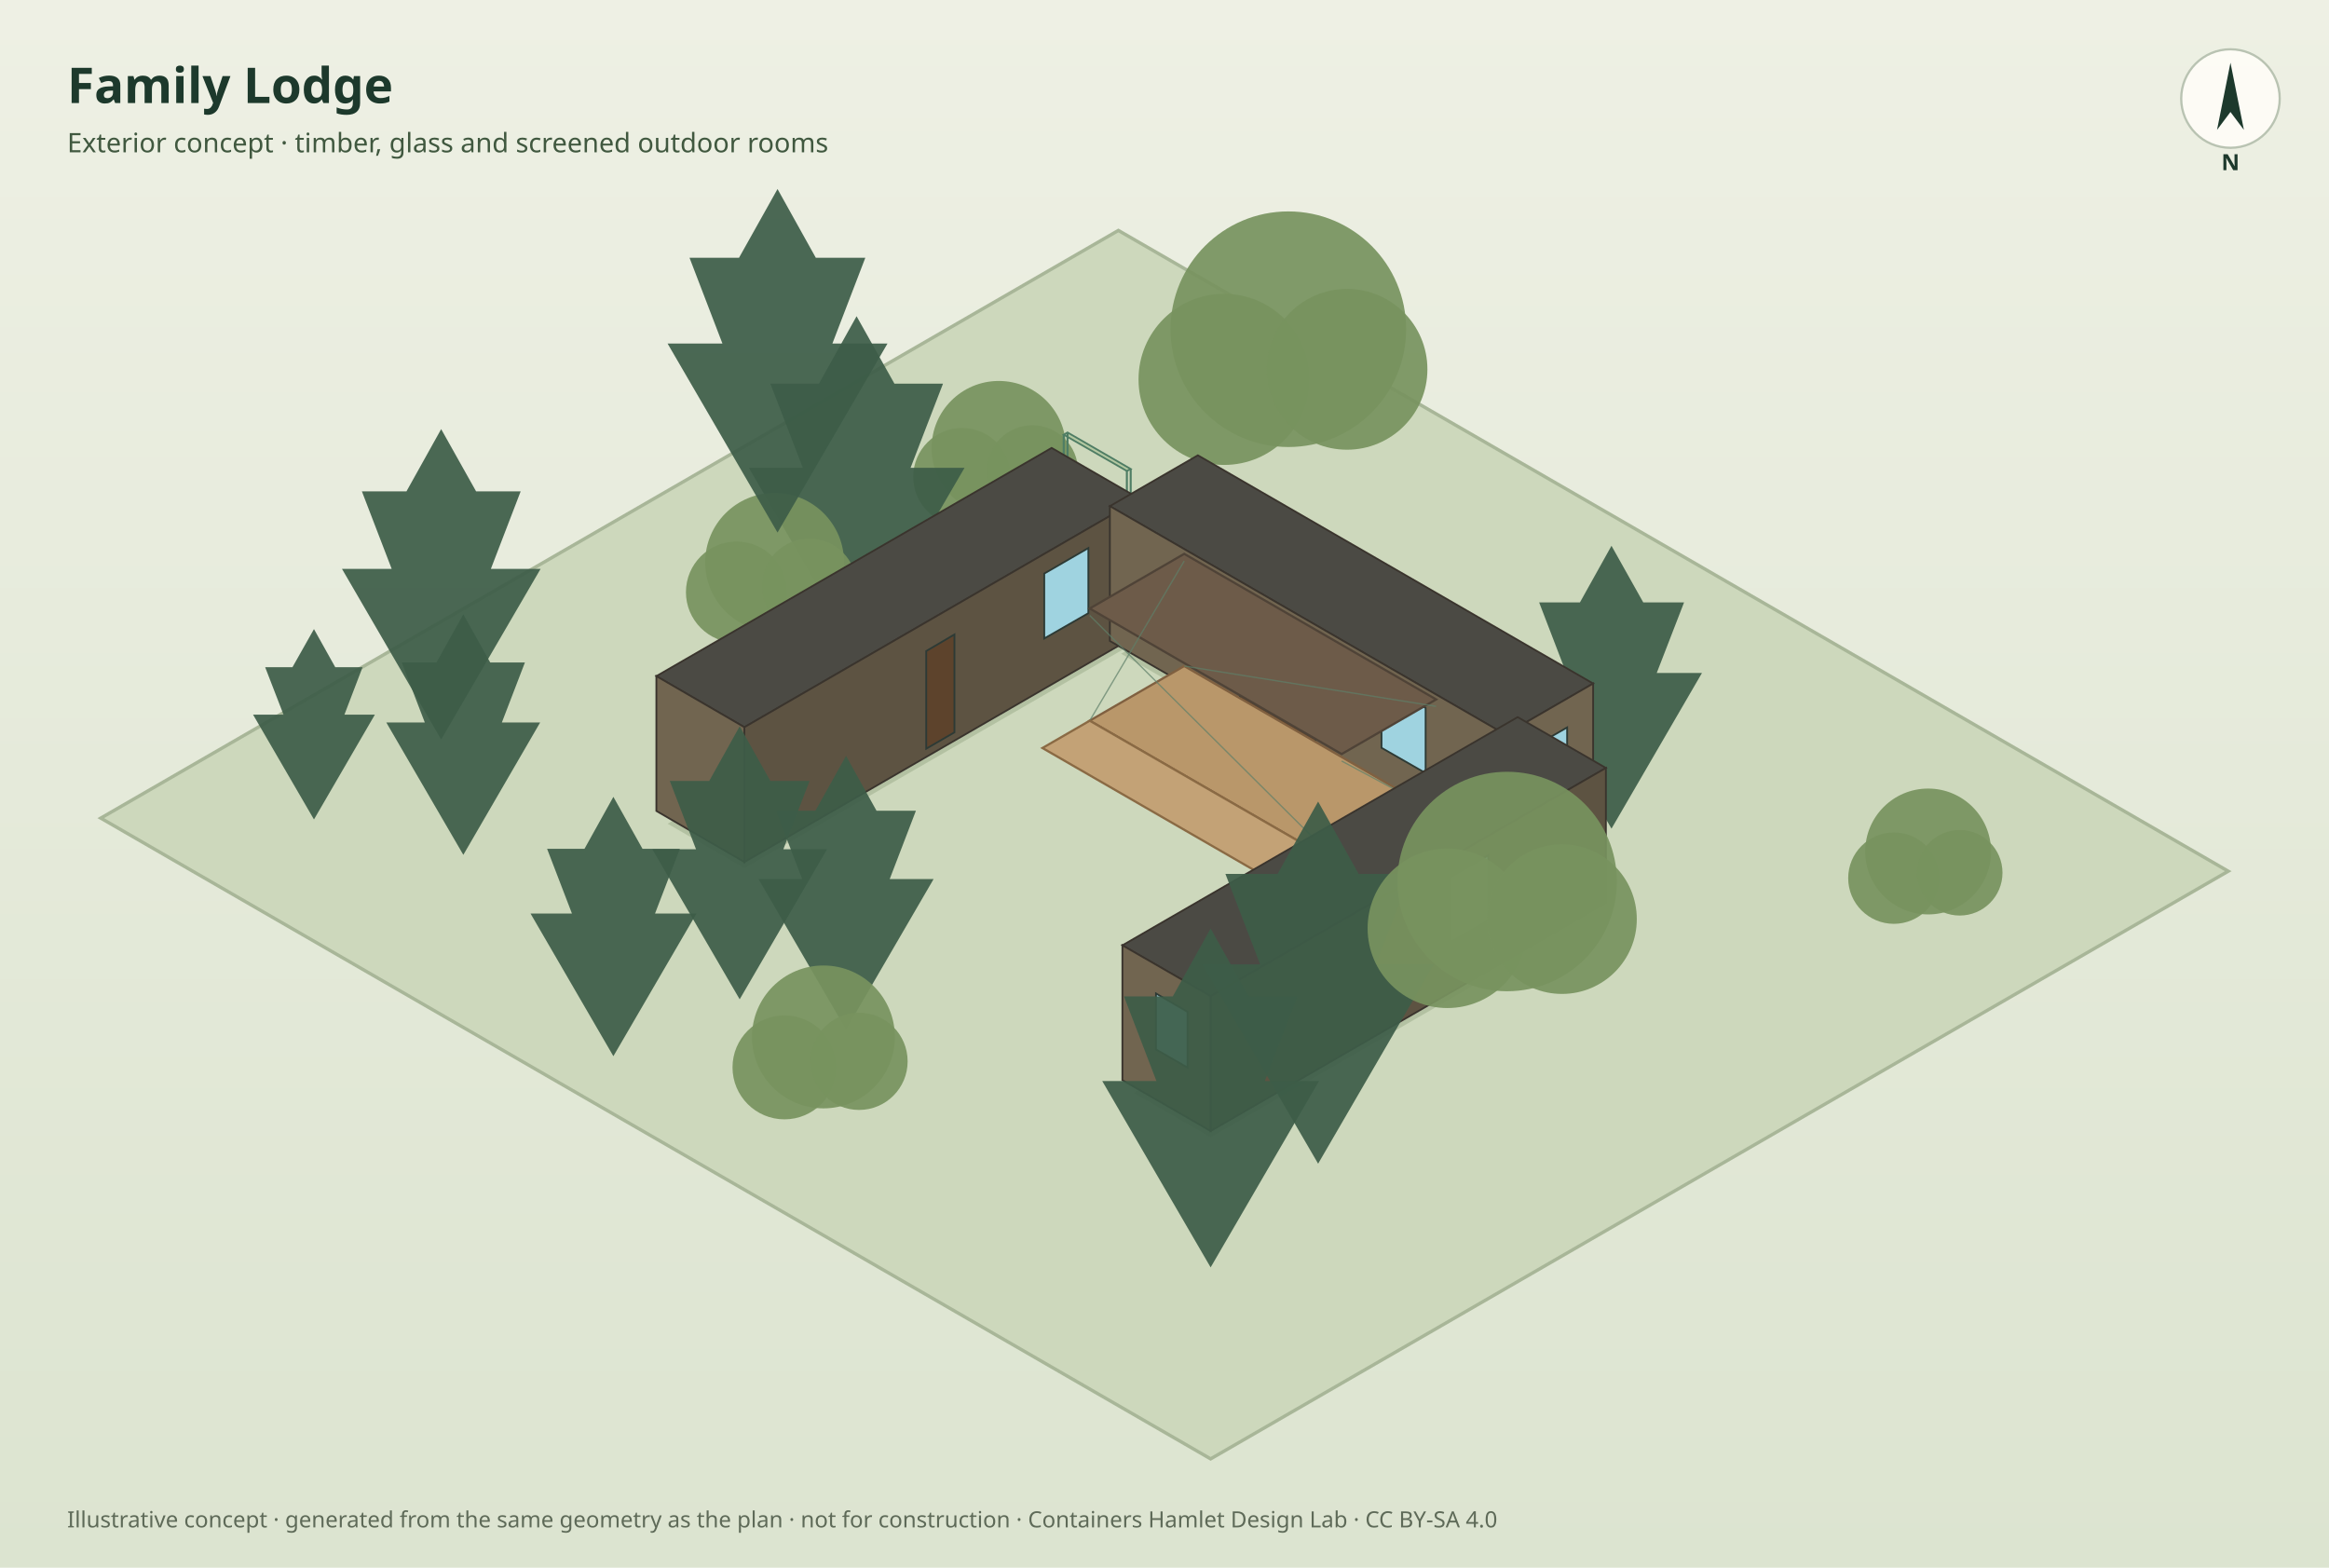
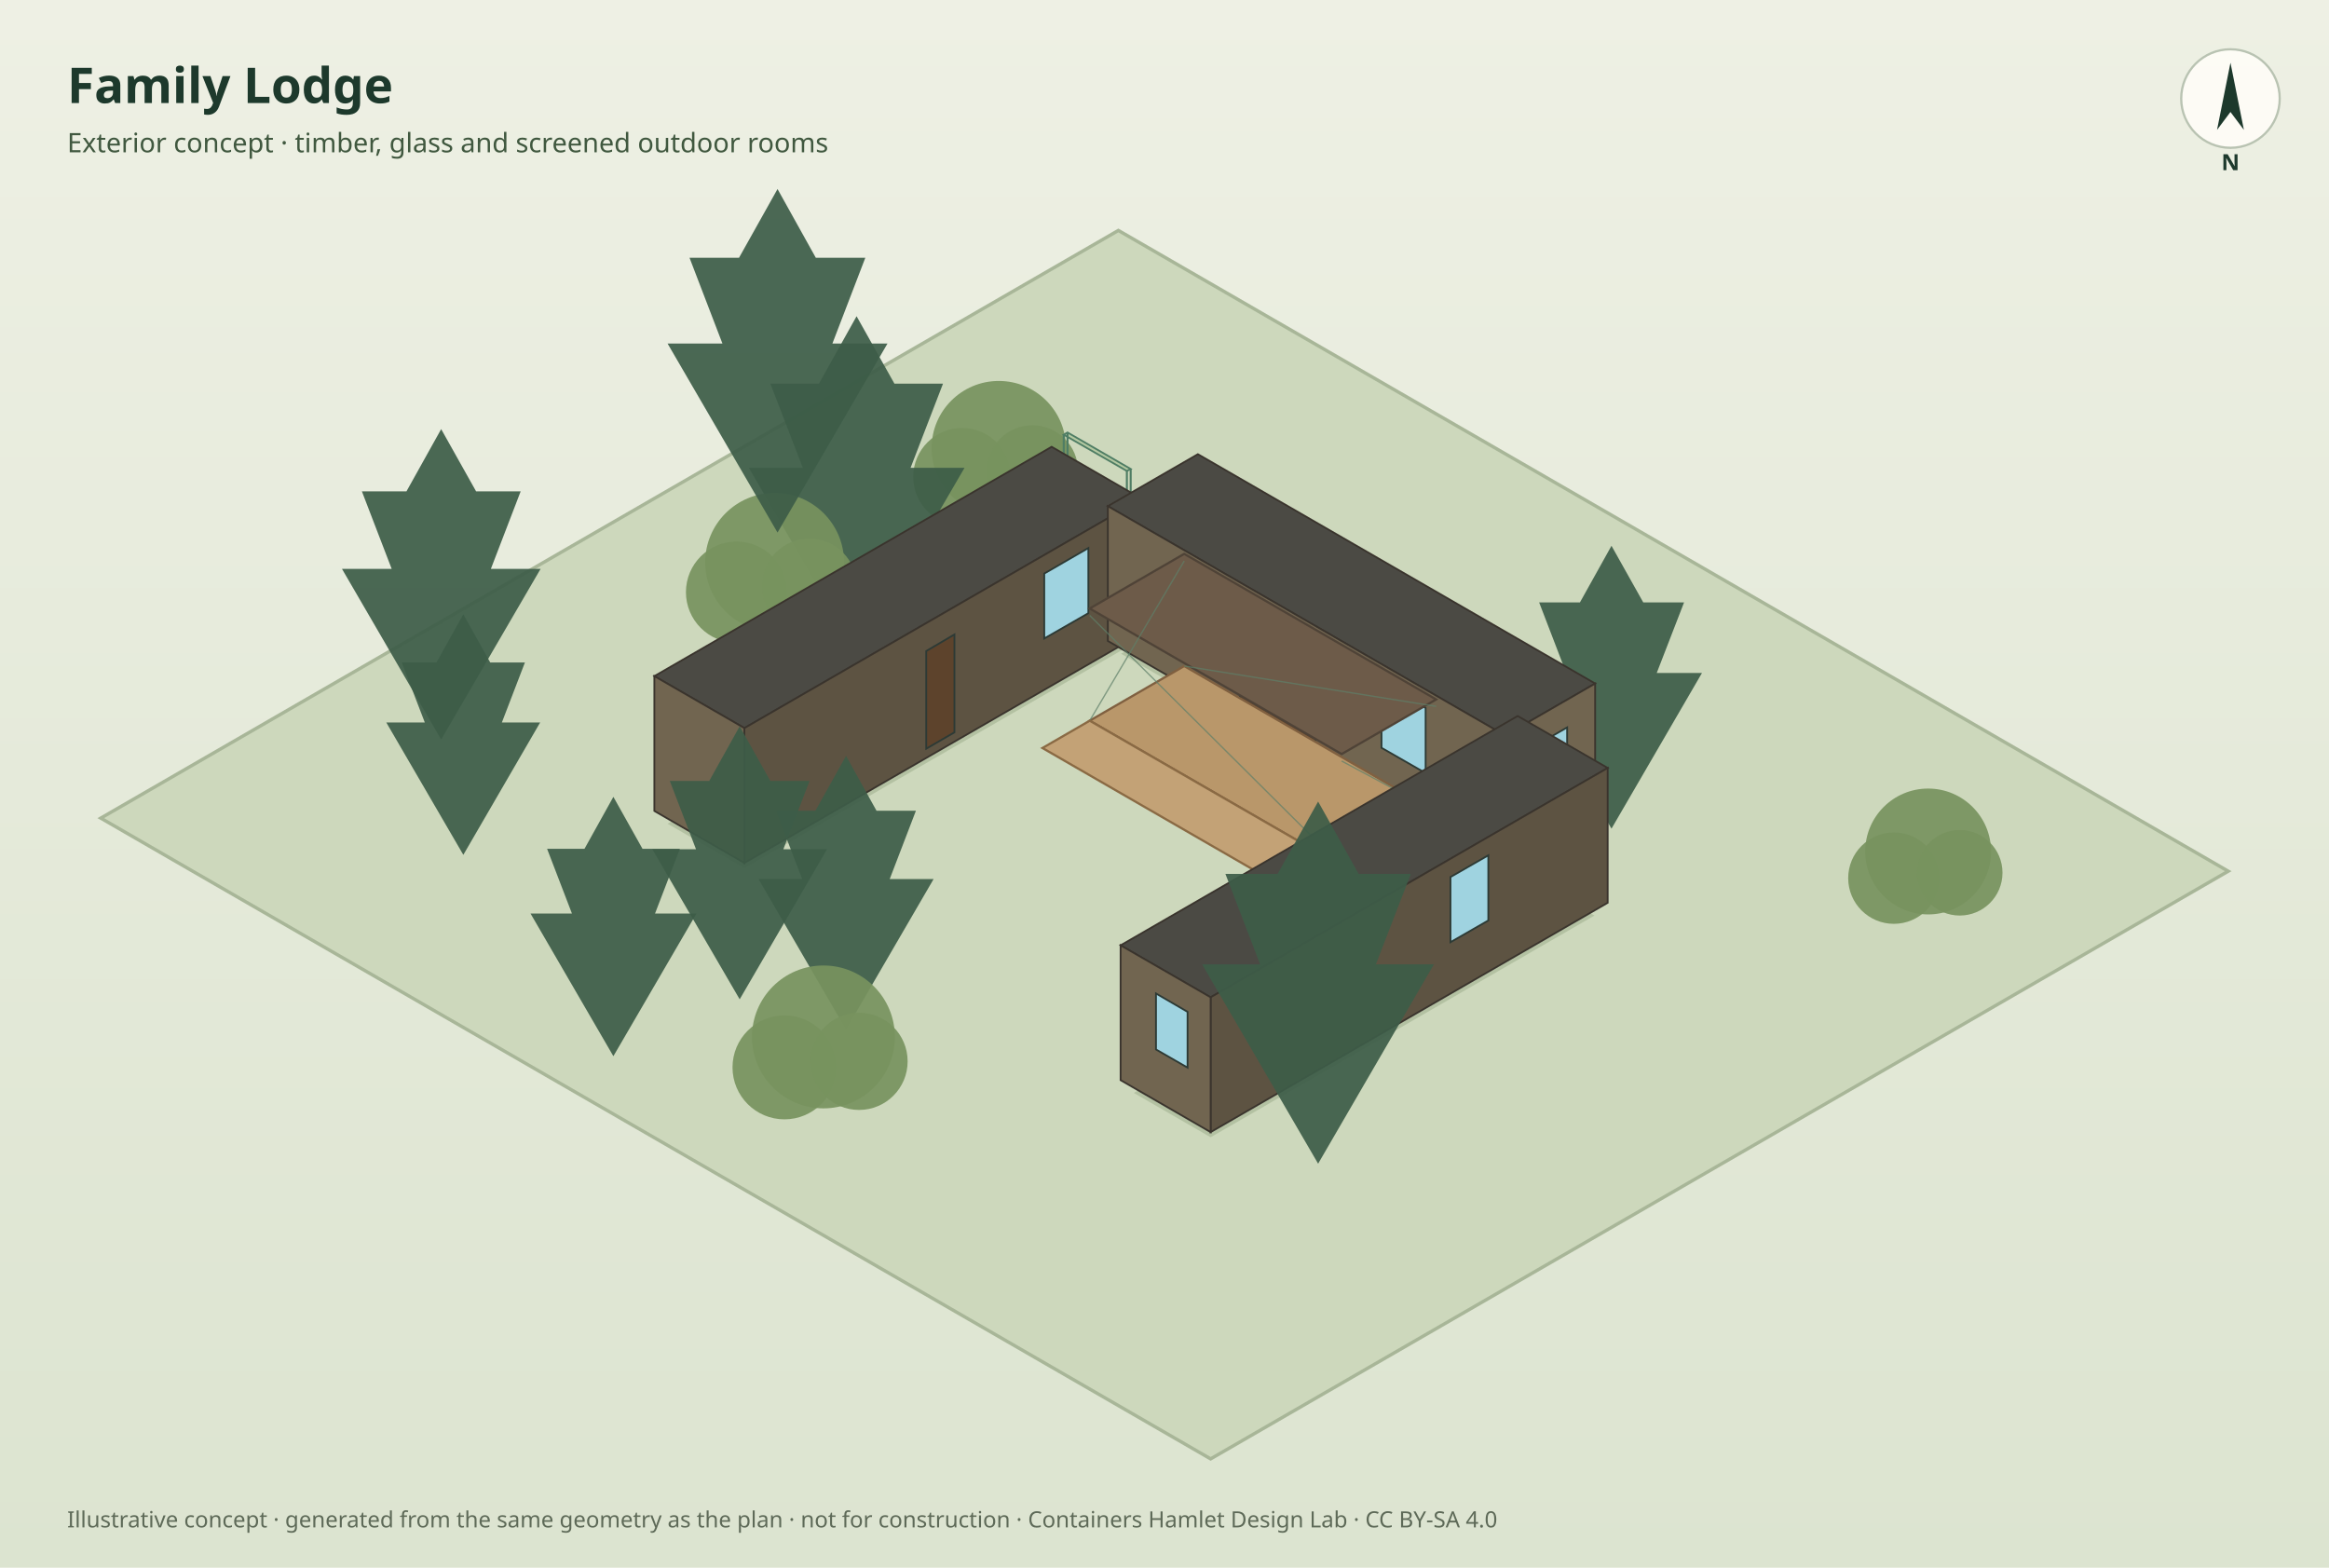
<svg xmlns="http://www.w3.org/2000/svg" viewBox="0 0 1040 700" role="img" aria-labelledby="concept-family-lodge-exterior-t concept-family-lodge-exterior-d">
  <defs>
    <linearGradient id="concept-family-lodge-exterior-sky" x1="0" y1="0" x2="0" y2="1">
      <stop offset="0" stop-color="#eef0e4" />
      <stop offset="1" stop-color="#dce4d0" />
    </linearGradient>
  </defs>
  <rect width="1040" height="700" fill="url(#concept-family-lodge-exterior-sky)" />
  <path d="M499.4 102.9L995 389L540.6 651.4L45 365.3Z" fill="#cdd8bc" stroke="#a8b698" stroke-width="1.5" />
  <g fill="#3d5d48" fill-opacity="0.92">
    <path d="M719.6 370L760 300.5L739.8 300.5L752 269L733.8 269L719.6 243.7L705.5 269L687.3 269L699.4 300.5L679.2 300.5Z" />
  </g>
  <g fill="#78935f" fill-opacity="0.92">
    <circle cx="446" cy="200.1" r="30" />
    <circle cx="429.6" cy="212.9" r="21.8" />
    <circle cx="461" cy="210.3" r="20.4" />
  </g>
  <g fill="#3d5d48" fill-opacity="0.92">
    <path d="M197 330.2L241.4 254L219.2 254L232.5 219.4L212.6 219.4L197 191.6L181.5 219.4L161.6 219.4L174.9 254L152.7 254Z" />
  </g>
  <g fill="#3d5d48" fill-opacity="0.92">
    <path d="M382.5 291.7L430.7 208.9L406.6 208.9L421.1 171.3L399.4 171.3L382.5 141.2L365.7 171.3L344 171.3L358.5 208.9L334.4 208.9Z" />
  </g>
  <g fill="#78935f" fill-opacity="0.92">
    <circle cx="345.9" cy="251.1" r="31" />
    <circle cx="328.9" cy="264.4" r="22.6" />
    <circle cx="361.4" cy="261.7" r="21.2" />
  </g>
  <g fill="#3d5d48" fill-opacity="0.92">
    <path d="M347.2 237.8L396.3 153.4L371.7 153.4L386.4 115.1L364.3 115.1L347.2 84.4L330 115.1L307.9 115.1L322.6 153.4L298.1 153.4Z" />
  </g>
-   <g fill="#3d5d48" fill-opacity="0.92">
-     <path d="M140.2 365.9L167.4 319.1L153.8 319.1L161.9 297.9L149.7 297.9L140.2 280.9L130.6 297.9L118.4 297.9L126.6 319.1L113 319.1Z" />
-   </g>
-   <g fill="#78935f" fill-opacity="0.92">
-     <circle cx="575.3" cy="147" r="52.6" />
-     <circle cx="546.6" cy="169.4" r="38.2" />
-     <circle cx="601.5" cy="164.9" r="35.9" />
-   </g>
  <path d="M504.9 269.6 503.2 270.6 475 254.4 476.7 253.4Z" fill="#9ab886" fill-opacity="0.3" stroke="#4f7d64" stroke-width="0.8" />
  <path d="M504.9 209.4 503.2 210.3 475 194.1 476.7 193.1Z" fill="#6f9d5b" fill-opacity="0.28" stroke="#4f7d64" stroke-width="0.8" />
  <path d="M504.9 269.6L504.9 209.4" stroke="#4f7d64" stroke-width="0.9" />
  <path d="M503.2 270.6L503.2 210.3" stroke="#4f7d64" stroke-width="0.9" />
  <path d="M475 254.4L475 194.1" stroke="#4f7d64" stroke-width="0.9" />
  <path d="M476.7 253.4L476.7 193.1" stroke="#4f7d64" stroke-width="0.9" />
  <path d="M503.9 288.6 332.4 387.6 298.1 367.8 469.6 268.8Z" fill="#9eae8d" fill-opacity="0.55" />
-   <path d="M508.9 222.7 332.4 324.7 293.1 301.9 469.6 200Z" fill="#4b4a44" stroke="#3a342d" stroke-width="0.8" />
-   <path d="M508.9 282.9 332.4 384.9 332.4 324.7 508.9 222.7Z" fill="#5d5342" stroke="#3a342d" stroke-width="0.8" />
-   <path d="M332.4 384.9 293.1 362.1 293.1 301.9 332.4 324.7Z" fill="#716550" stroke="#3a342d" stroke-width="0.8" />
+   <path d="M509.8 222.7 332.4 325.1 292.2 301.9 469.6 199.5Z" fill="#4b4a44" stroke="#3a342d" stroke-width="0.8" />
+   <path d="M509.8 282.9 332.4 385.3 332.4 325.1 509.8 222.7Z" fill="#5d5342" stroke="#3a342d" stroke-width="0.8" />
+   <path d="M332.4 385.3 292.2 362.1 292.2 301.9 332.4 325.1Z" fill="#716550" stroke="#3a342d" stroke-width="0.8" />
  <path d="M486 273.8 466.3 285.1 466.3 256.1 486 244.7Z" fill="#9fd3e0" stroke="#2d3a35" stroke-width="0.8" />
  <path d="M426.2 327 413.6 334.3 413.6 290.7 426.2 283.3Z" fill="#5d432c" stroke="#2d3a35" stroke-width="0.8" />
  <path d="M534.9 272.1 706.4 371.1 672.1 390.9 500.6 291.9Z" fill="#9eae8d" fill-opacity="0.55" />
-   <path d="M534.9 203.3 711.4 305.2 672.1 327.9 495.6 226Z" fill="#4b4a44" stroke="#3a342d" stroke-width="0.8" />
-   <path d="M495.6 286.2 672.1 388.1 672.1 327.9 495.6 226Z" fill="#716550" stroke="#3a342d" stroke-width="0.8" />
-   <path d="M711.4 365.4 672.1 388.1 672.1 327.9 711.4 305.2Z" fill="#716550" stroke="#3a342d" stroke-width="0.8" />
+   <path d="M534.9 202.8 712.3 305.2 672.1 328.4 494.7 226Z" fill="#4b4a44" stroke="#3a342d" stroke-width="0.8" />
+   <path d="M494.7 286.2 672.1 388.6 672.1 328.4 494.7 226Z" fill="#716550" stroke="#3a342d" stroke-width="0.8" />
+   <path d="M712.3 365.4 672.1 388.6 672.1 328.4 712.3 305.2Z" fill="#716550" stroke="#3a342d" stroke-width="0.8" />
  <path d="M553.7 316 587.4 335.5 587.4 291.9 553.7 272.4Z" fill="#5d432c" stroke="#2d3a35" stroke-width="0.8" />
  <path d="M616.9 333.9 636.6 345.2 636.6 316.1 616.9 304.8Z" fill="#9fd3e0" stroke="#2d3a35" stroke-width="0.8" />
  <path d="M699.8 349.7 685.7 357.8 685.7 332.9 699.8 324.8Z" fill="#9fd3e0" stroke="#2d3a35" stroke-width="0.8" />
  <path d="M528.8 297.4 641.3 362.4 599.1 386.7 486.6 321.8Z" fill="#b9976a" stroke="#806040" stroke-width="1" />
  <path d="M528.8 247.3 641.3 312.3 599.1 336.7 486.6 271.7Z" fill="#6d5b49" stroke="#4f4337" stroke-width="1" />
  <path d="M528.8 297.4L641.3 315.4" stroke="#5e8069" stroke-width="0.6" stroke-opacity="0.7" />
  <path d="M641.3 362.4L599.1 339.8" stroke="#5e8069" stroke-width="0.6" stroke-opacity="0.7" />
  <path d="M599.1 386.7L486.6 274.8" stroke="#5e8069" stroke-width="0.6" stroke-opacity="0.7" />
  <path d="M486.6 321.8L528.8 250.5" stroke="#5e8069" stroke-width="0.6" stroke-opacity="0.7" />
  <path d="M486.6 321.8 599.1 386.7 578 398.9 465.5 334Z" fill="#c3a276" stroke="#8a6a44" stroke-width="1" />
  <path d="M712 408.8 540.6 507.8 506.3 488 677.7 389Z" fill="#9eae8d" fill-opacity="0.55" />
-   <path d="M717.1 342.9 540.6 444.8 501.2 422.1 677.7 320.2Z" fill="#4b4a44" stroke="#3a342d" stroke-width="0.8" />
-   <path d="M717.1 403.1 540.6 505 540.6 444.8 717.1 342.9Z" fill="#5d5342" stroke="#3a342d" stroke-width="0.8" />
-   <path d="M540.6 505 501.2 482.3 501.2 422.1 540.6 444.8Z" fill="#716550" stroke="#3a342d" stroke-width="0.8" />
+   <path d="M717.9 342.9 540.6 445.3 500.4 422.1 677.7 319.7Z" fill="#4b4a44" stroke="#3a342d" stroke-width="0.8" />
+   <path d="M717.9 403.1 540.6 505.5 540.6 445.3 717.9 342.9Z" fill="#5d5342" stroke="#3a342d" stroke-width="0.8" />
+   <path d="M540.6 505.5 500.4 482.3 500.4 422.1 540.6 445.3Z" fill="#716550" stroke="#3a342d" stroke-width="0.8" />
  <path d="M664.6 411 647.7 420.7 647.7 391.6 664.6 381.9Z" fill="#9fd3e0" stroke="#2d3a35" stroke-width="0.8" />
  <path d="M530.3 476.7 516.2 468.6 516.2 443.6 530.3 451.8Z" fill="#9fd3e0" stroke="#2d3a35" stroke-width="0.8" />
  <g fill="#3d5d48" fill-opacity="0.92">
    <path d="M377.8 459.7L416.9 392.5L397.3 392.5L409 362L391.4 362L377.8 337.5L364.1 362L346.5 362L358.2 392.5L338.7 392.5Z" />
  </g>
  <g fill="#3d5d48" fill-opacity="0.92">
    <path d="M588.6 519.6L640.3 430.6L614.4 430.6L630 390.2L606.7 390.2L588.6 357.9L570.5 390.2L547.2 390.2L562.7 430.6L536.8 430.6Z" />
  </g>
  <g fill="#78935f" fill-opacity="0.92">
    <circle cx="861" cy="380.2" r="28.1" />
    <circle cx="845.7" cy="392.1" r="20.4" />
    <circle cx="875.1" cy="389.7" r="19.1" />
  </g>
  <g fill="#3d5d48" fill-opacity="0.92">
    <path d="M206.9 381.7L241.2 322.6L224.1 322.6L234.4 295.8L218.9 295.8L206.9 274.3L194.9 295.8L179.4 295.8L189.7 322.6L172.5 322.6Z" />
  </g>
  <g fill="#78935f" fill-opacity="0.92">
    <circle cx="367.7" cy="463" r="31.9" />
    <circle cx="350.3" cy="476.6" r="23.2" />
    <circle cx="383.6" cy="473.9" r="21.7" />
  </g>
  <g fill="#3d5d48" fill-opacity="0.92">
    <path d="M330.3 446.2L369.3 379.2L349.8 379.2L361.5 348.7L344 348.7L330.3 324.3L316.7 348.7L299.1 348.7L310.8 379.2L291.3 379.2Z" />
  </g>
  <g fill="#3d5d48" fill-opacity="0.92">
    <path d="M273.9 471.6L311 407.9L292.5 407.9L303.6 379L286.9 379L273.9 355.8L261 379L244.3 379L255.4 407.9L236.9 407.9Z" />
  </g>
-   <g fill="#78935f" fill-opacity="0.92">
-     <circle cx="673" cy="393.6" r="49" />
-     <circle cx="646.3" cy="414.5" r="35.6" />
-     <circle cx="697.5" cy="410.4" r="33.4" />
-   </g>
-   <g fill="#3d5d48" fill-opacity="0.92">
-     <path d="M540.6 565.9L589 482.7L564.8 482.7L579.4 444.9L557.6 444.9L540.6 414.6L523.7 444.9L501.9 444.9L516.4 482.7L492.2 482.7Z" />
-   </g>
  <text x="30" y="46" font-family="system-ui, sans-serif" font-size="22" font-weight="800" fill="#1d392c">Family Lodge</text>
  <text x="30" y="68" font-family="system-ui, sans-serif" font-size="12" fill="#40583f">Exterior concept · timber, glass and screened outdoor rooms</text>
  <g aria-hidden="true">
    <circle cx="996" cy="44" r="22" fill="#fffdf7" fill-opacity="0.9" stroke="#b9c3b2" />
    <path d="M996 28l6 30l-6 -8l-6 8z" fill="#1d392c" />
    <text x="996" y="76" text-anchor="middle" font-size="10" font-weight="700" font-family="system-ui, sans-serif" fill="#1d392c">N</text>
  </g>
  <text x="30" y="682" font-family="system-ui, sans-serif" font-size="10" fill="#5e6a58">Illustrative concept · generated from the same geometry as the plan · not for construction · Containers Hamlet Design Lab · CC BY-SA 4.0</text>
</svg>
